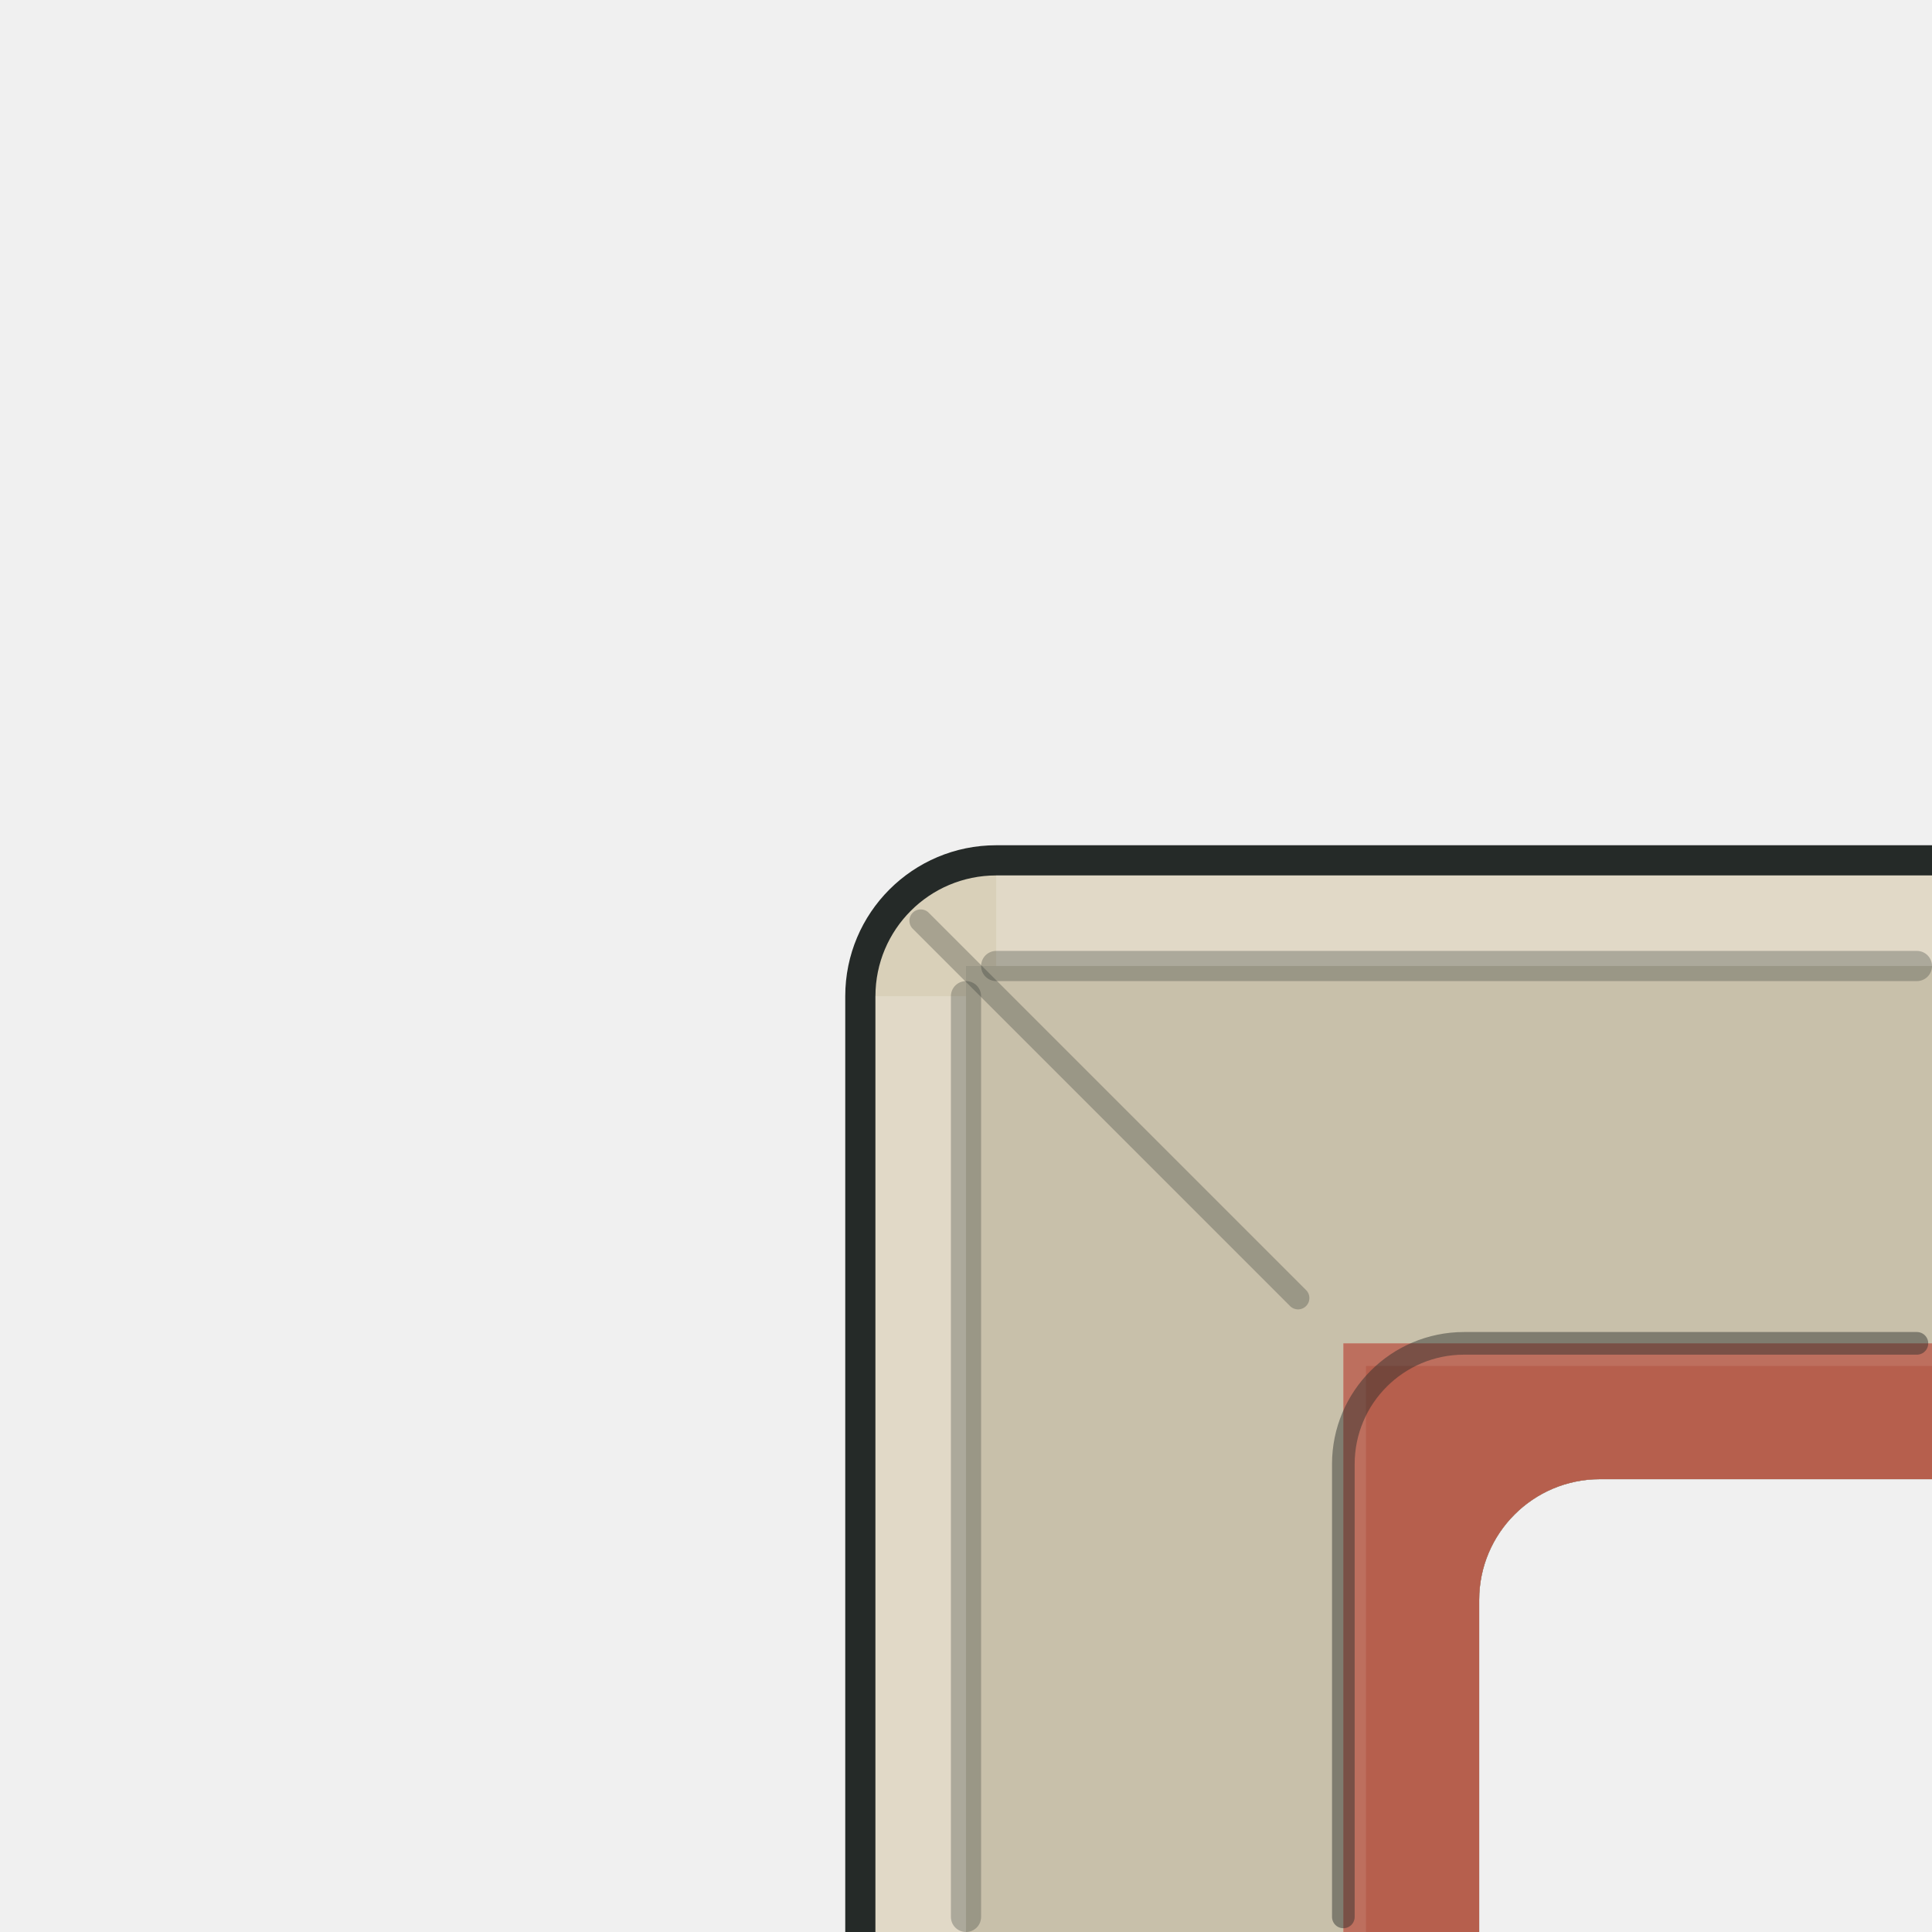
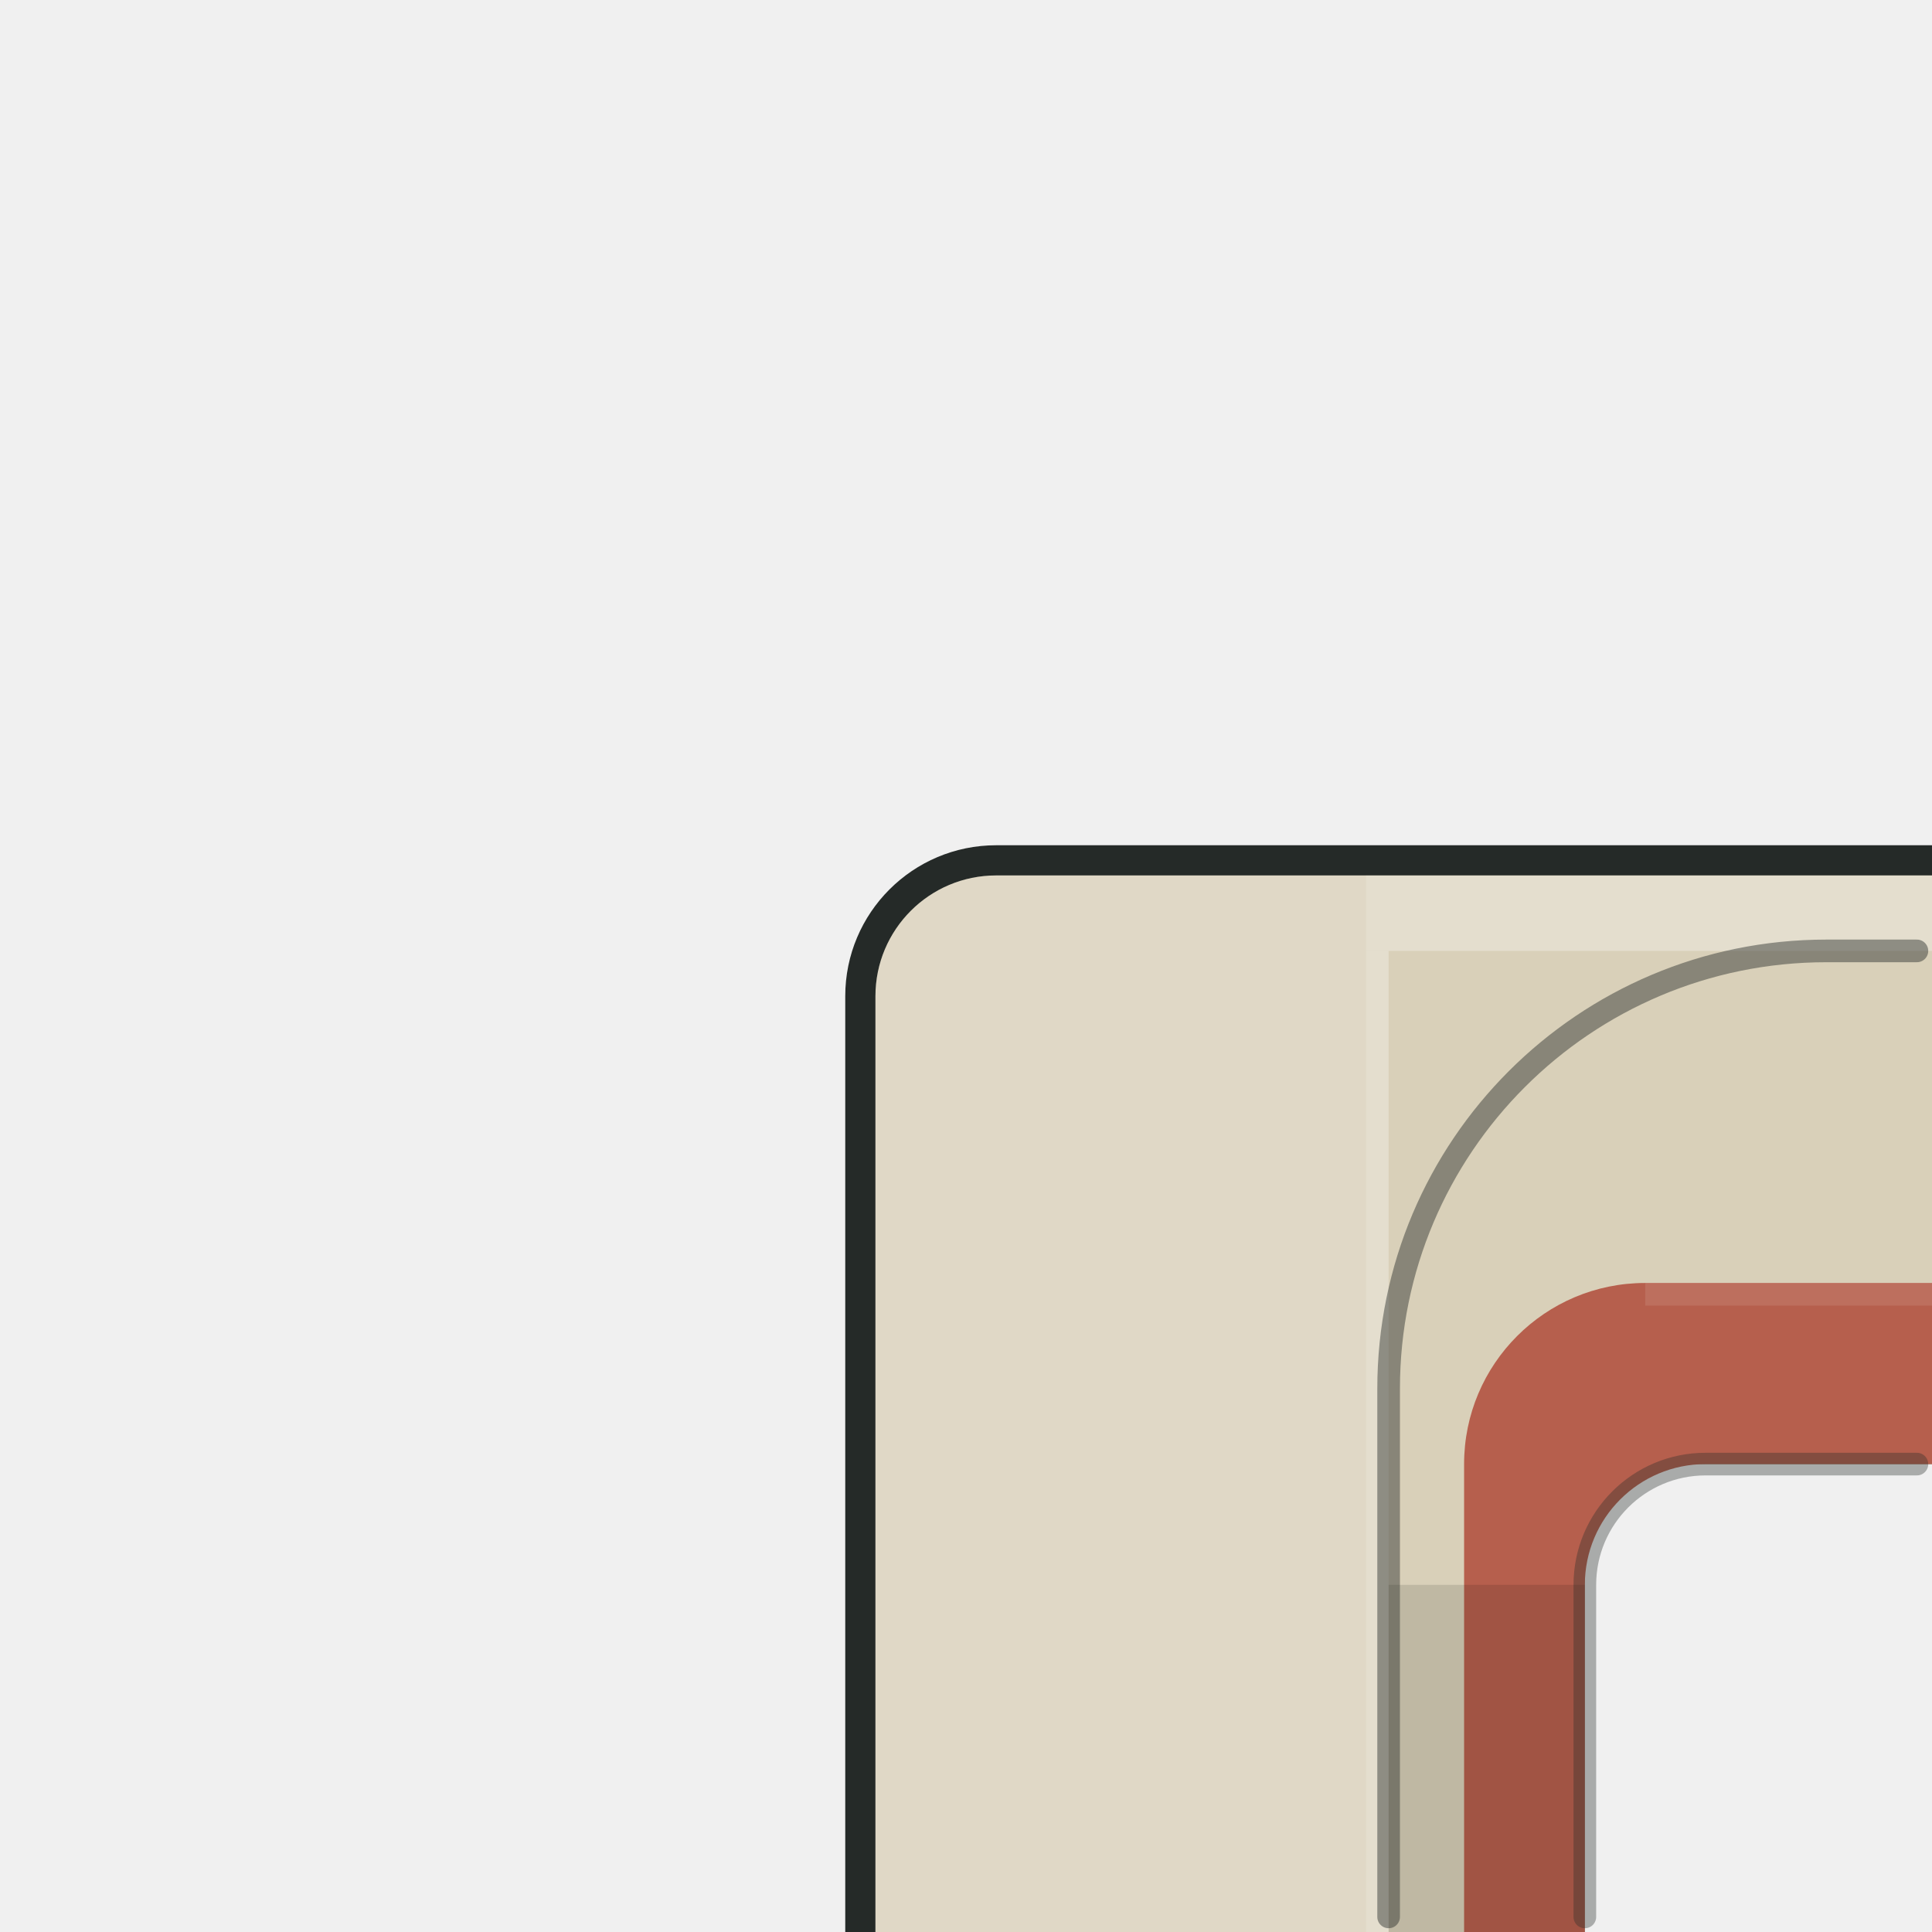
<svg xmlns="http://www.w3.org/2000/svg" viewBox="0 0 128 128" width="128" height="128">
  <g id="detail/upper">
-     <path id="upper-contour" d="M 66 56 H 128 V 98 H 106 A 8 8 0 0 0 98 106 V 128 H 56 V 66 A 10 10 0 0 1 66 56 Z" fill="#252A28" />
-     <path id="upper-shell" d="M 66 58 H 128 V 98 H 106 A 8 8 0 0 0 98 106 V 128 H 58 V 66 A 8 8 0 0 1 66 58 Z" fill="#D9D0B9" />
-     <path id="upper-cap-light" d="M 66 58 H 128 V 64 H 66 Z M 58 66 H 64 V 128 H 58 Z" fill="#FFFFFF" opacity="0.20" />
-     <path id="upper-face-shade" d="M 64 64 H 128 V 89 H 89 V 128 H 64 Z" fill="#000000" opacity="0.08" />
-     <path id="upper-coral-band" d="M 89 89 H 128 V 98 H 106 A 8 8 0 0 0 98 106 V 128 H 89 Z" fill="#B65F4D" />
-     <path id="upper-band-light" d="M 89 89 H 128 V 90.5 H 90.5 V 128 H 89 Z" fill="#FFFFFF" opacity="0.10" />
-     <path id="upper-service-seam" d="M 66 64 H 127 M 64 66 V 127" fill="none" stroke="#252A28" stroke-width="2" stroke-linecap="round" stroke-linejoin="round" opacity="0.28" />
-     <path id="upper-band-seam" d="M 127 89 H 97 A 8 8 0 0 0 89 97 V 127" fill="none" stroke="#252A28" stroke-width="1.5" stroke-linecap="round" stroke-linejoin="round" opacity="0.45" />
-     <path id="upper-miter-seam" d="M 61 61 L 86 86" fill="none" stroke="#252A28" stroke-width="1.5" stroke-linecap="round" stroke-linejoin="round" opacity="0.28" />
+     <path id="upper-contour" d="M 66 56 H 128 V 97 H 105 V 128 H 56 V 66 A 10 10 0 0 1 66 56 Z" fill="#252A28" />
+     <path id="upper-shell" d="M 66 58 H 128 V 97 H 105 V 128 H 58 V 66 A 8 8 0 0 1 66 58 Z" fill="#D9D0B9" />
+     <path id="upper-plane-light" d="M 58 66 A 8 8 0 0 1 66 58 H 90.5 V 128 H 58 Z" fill="#FFFFFF" opacity="0.18" />
+     <path id="upper-reveal-light" d="M 90.5 58 H 128 V 63 H 90.5 Z" fill="#FFFFFF" opacity="0.30" />
+     <path id="upper-arris-lip" d="M 90.5 63 H 92 V 128 H 90.5 Z" fill="#FFFFFF" opacity="0.30" />
+     <path id="upper-coral-band" d="M 128 85 H 109 A 12 12 0 0 0 97 97 V 128 H 105 V 105 A 8 8 0 0 1 113 97 H 128 Z" fill="#B65F4D" />
+     <path id="upper-band-light" d="M 109 85 H 128 V 86.5 H 109 Z" fill="#FFFFFF" opacity="0.10" />
+     <path id="upper-face-shade" d="M 92 105 H 105 V 128 H 92 Z" fill="#000000" opacity="0.12" />
+     <path id="upper-arris-seam" d="M 127 63 H 121 A 29 29 0 0 0 92 92 V 127" fill="none" stroke="#252A28" stroke-width="1.5" stroke-linecap="round" stroke-linejoin="round" opacity="0.45" />
+     <path id="upper-band-seam" d="M 127 97 H 113 A 8 8 0 0 0 105 105 V 127" fill="none" stroke="#252A28" stroke-width="1.5" stroke-linecap="round" stroke-linejoin="round" opacity="0.35" />
  </g>
</svg>
